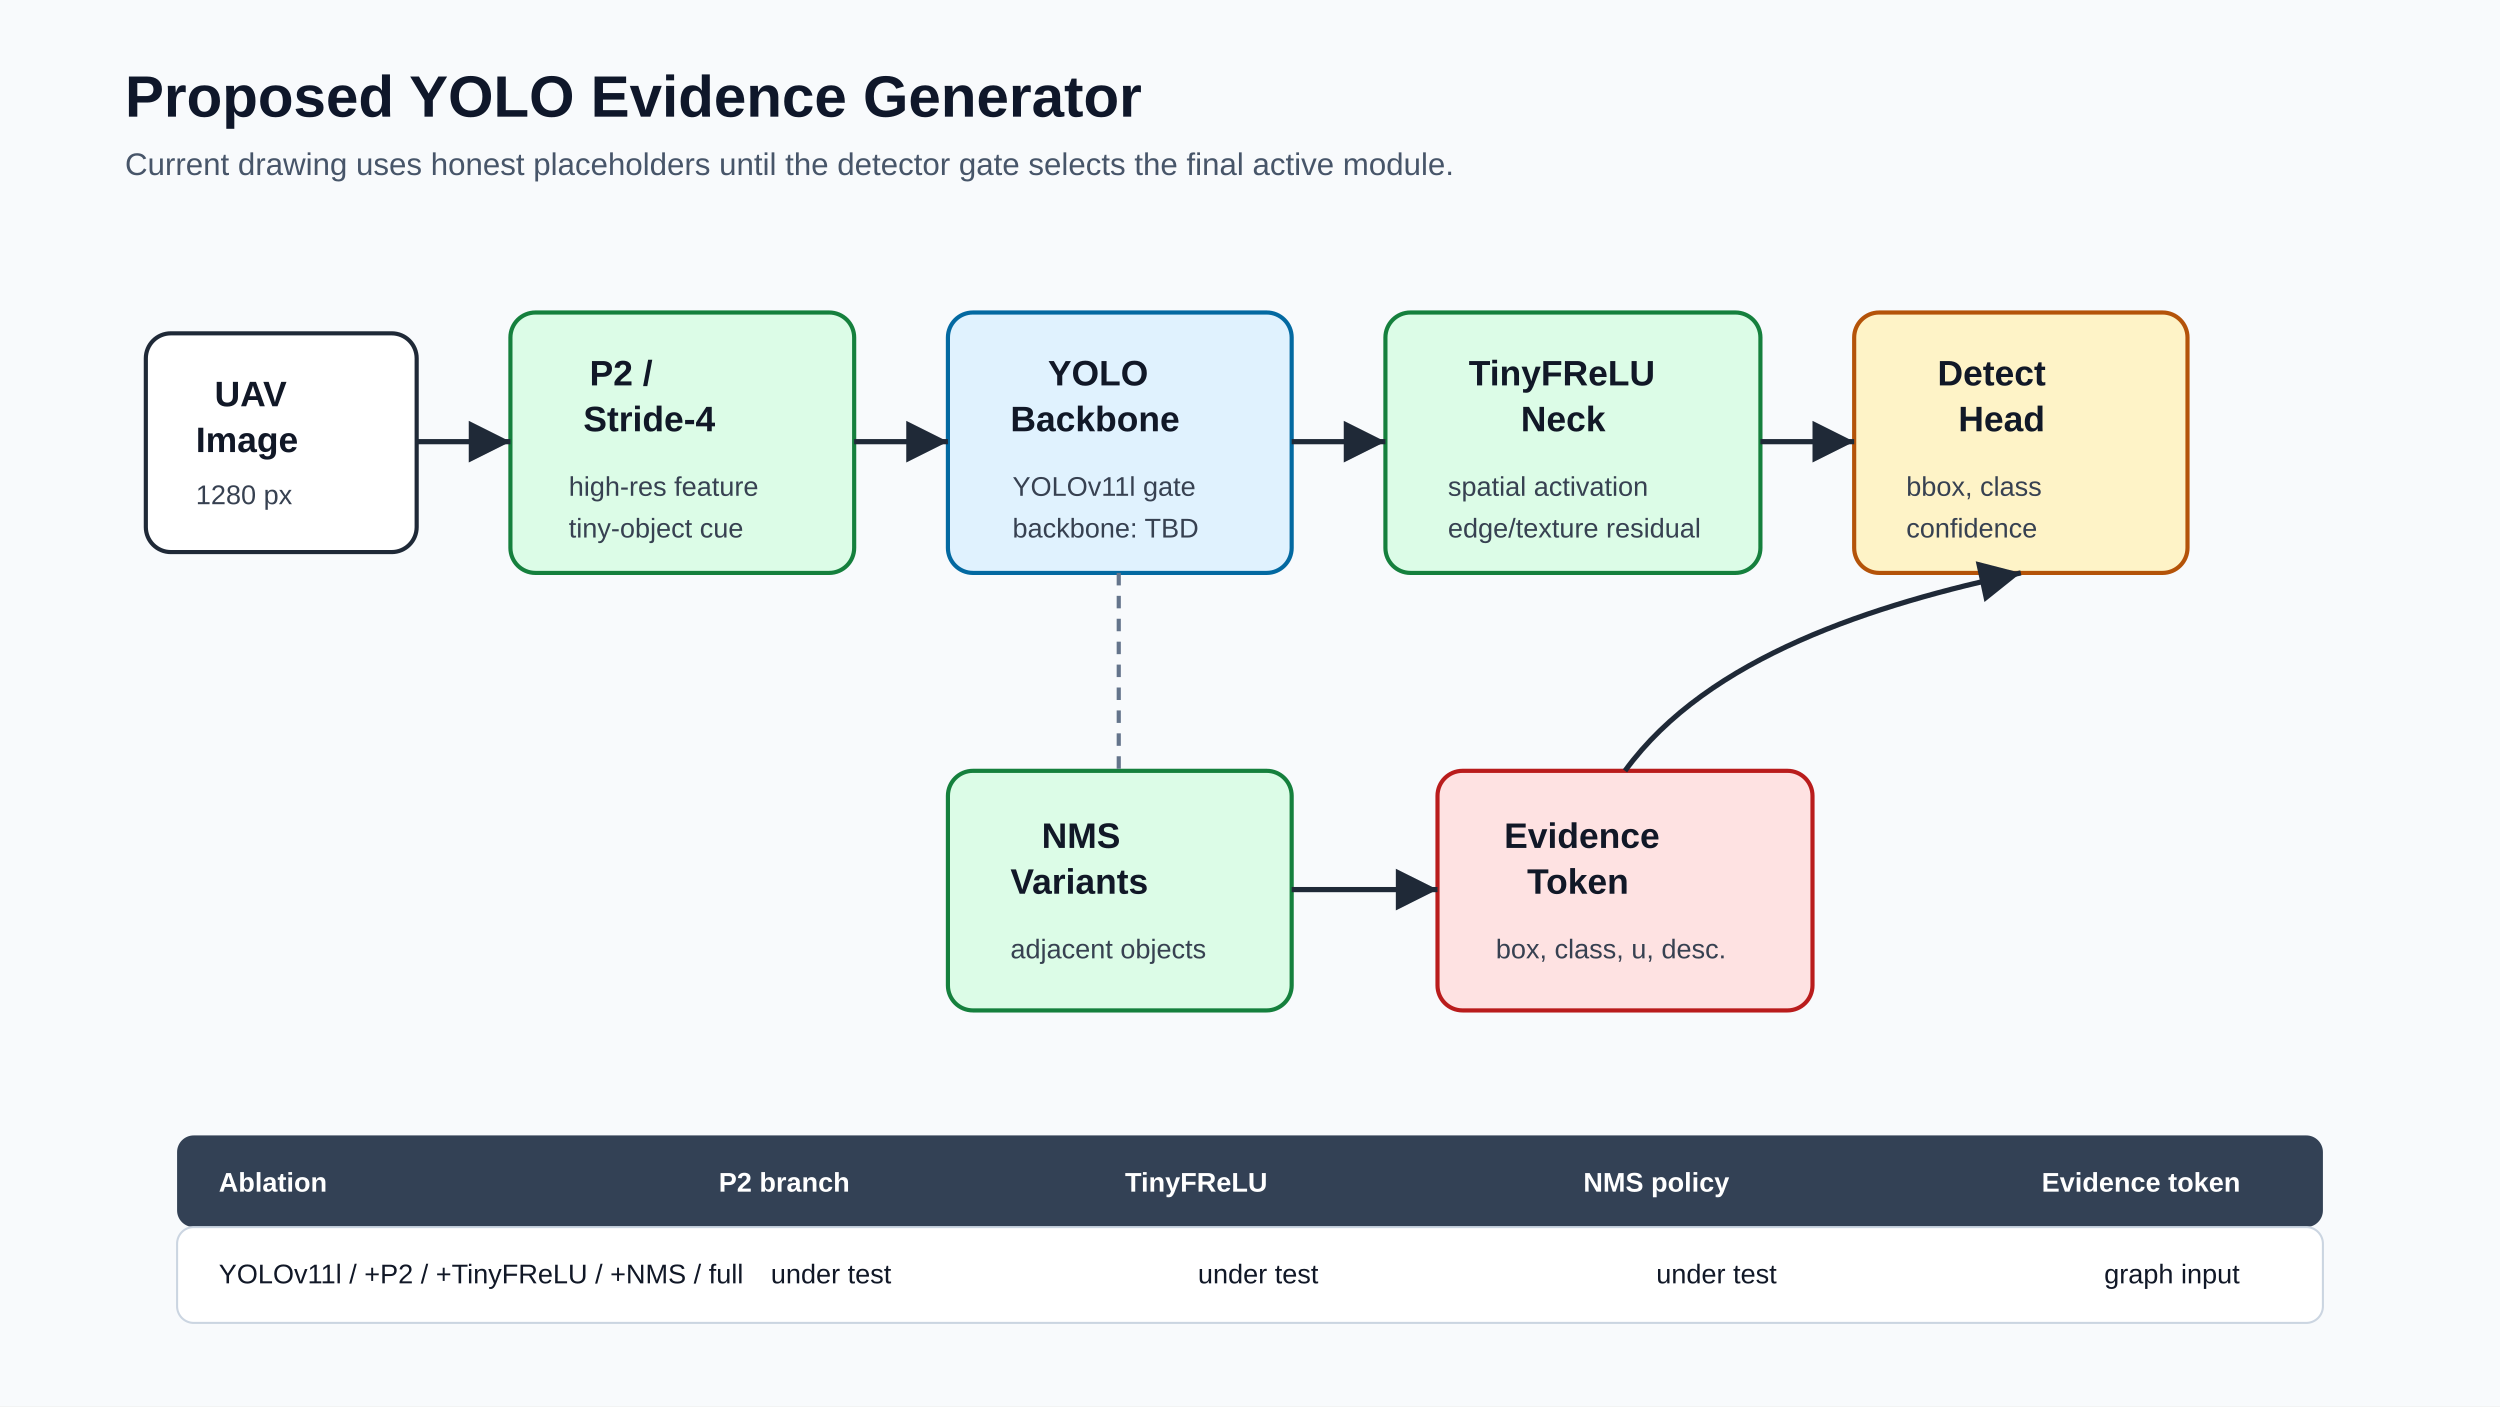
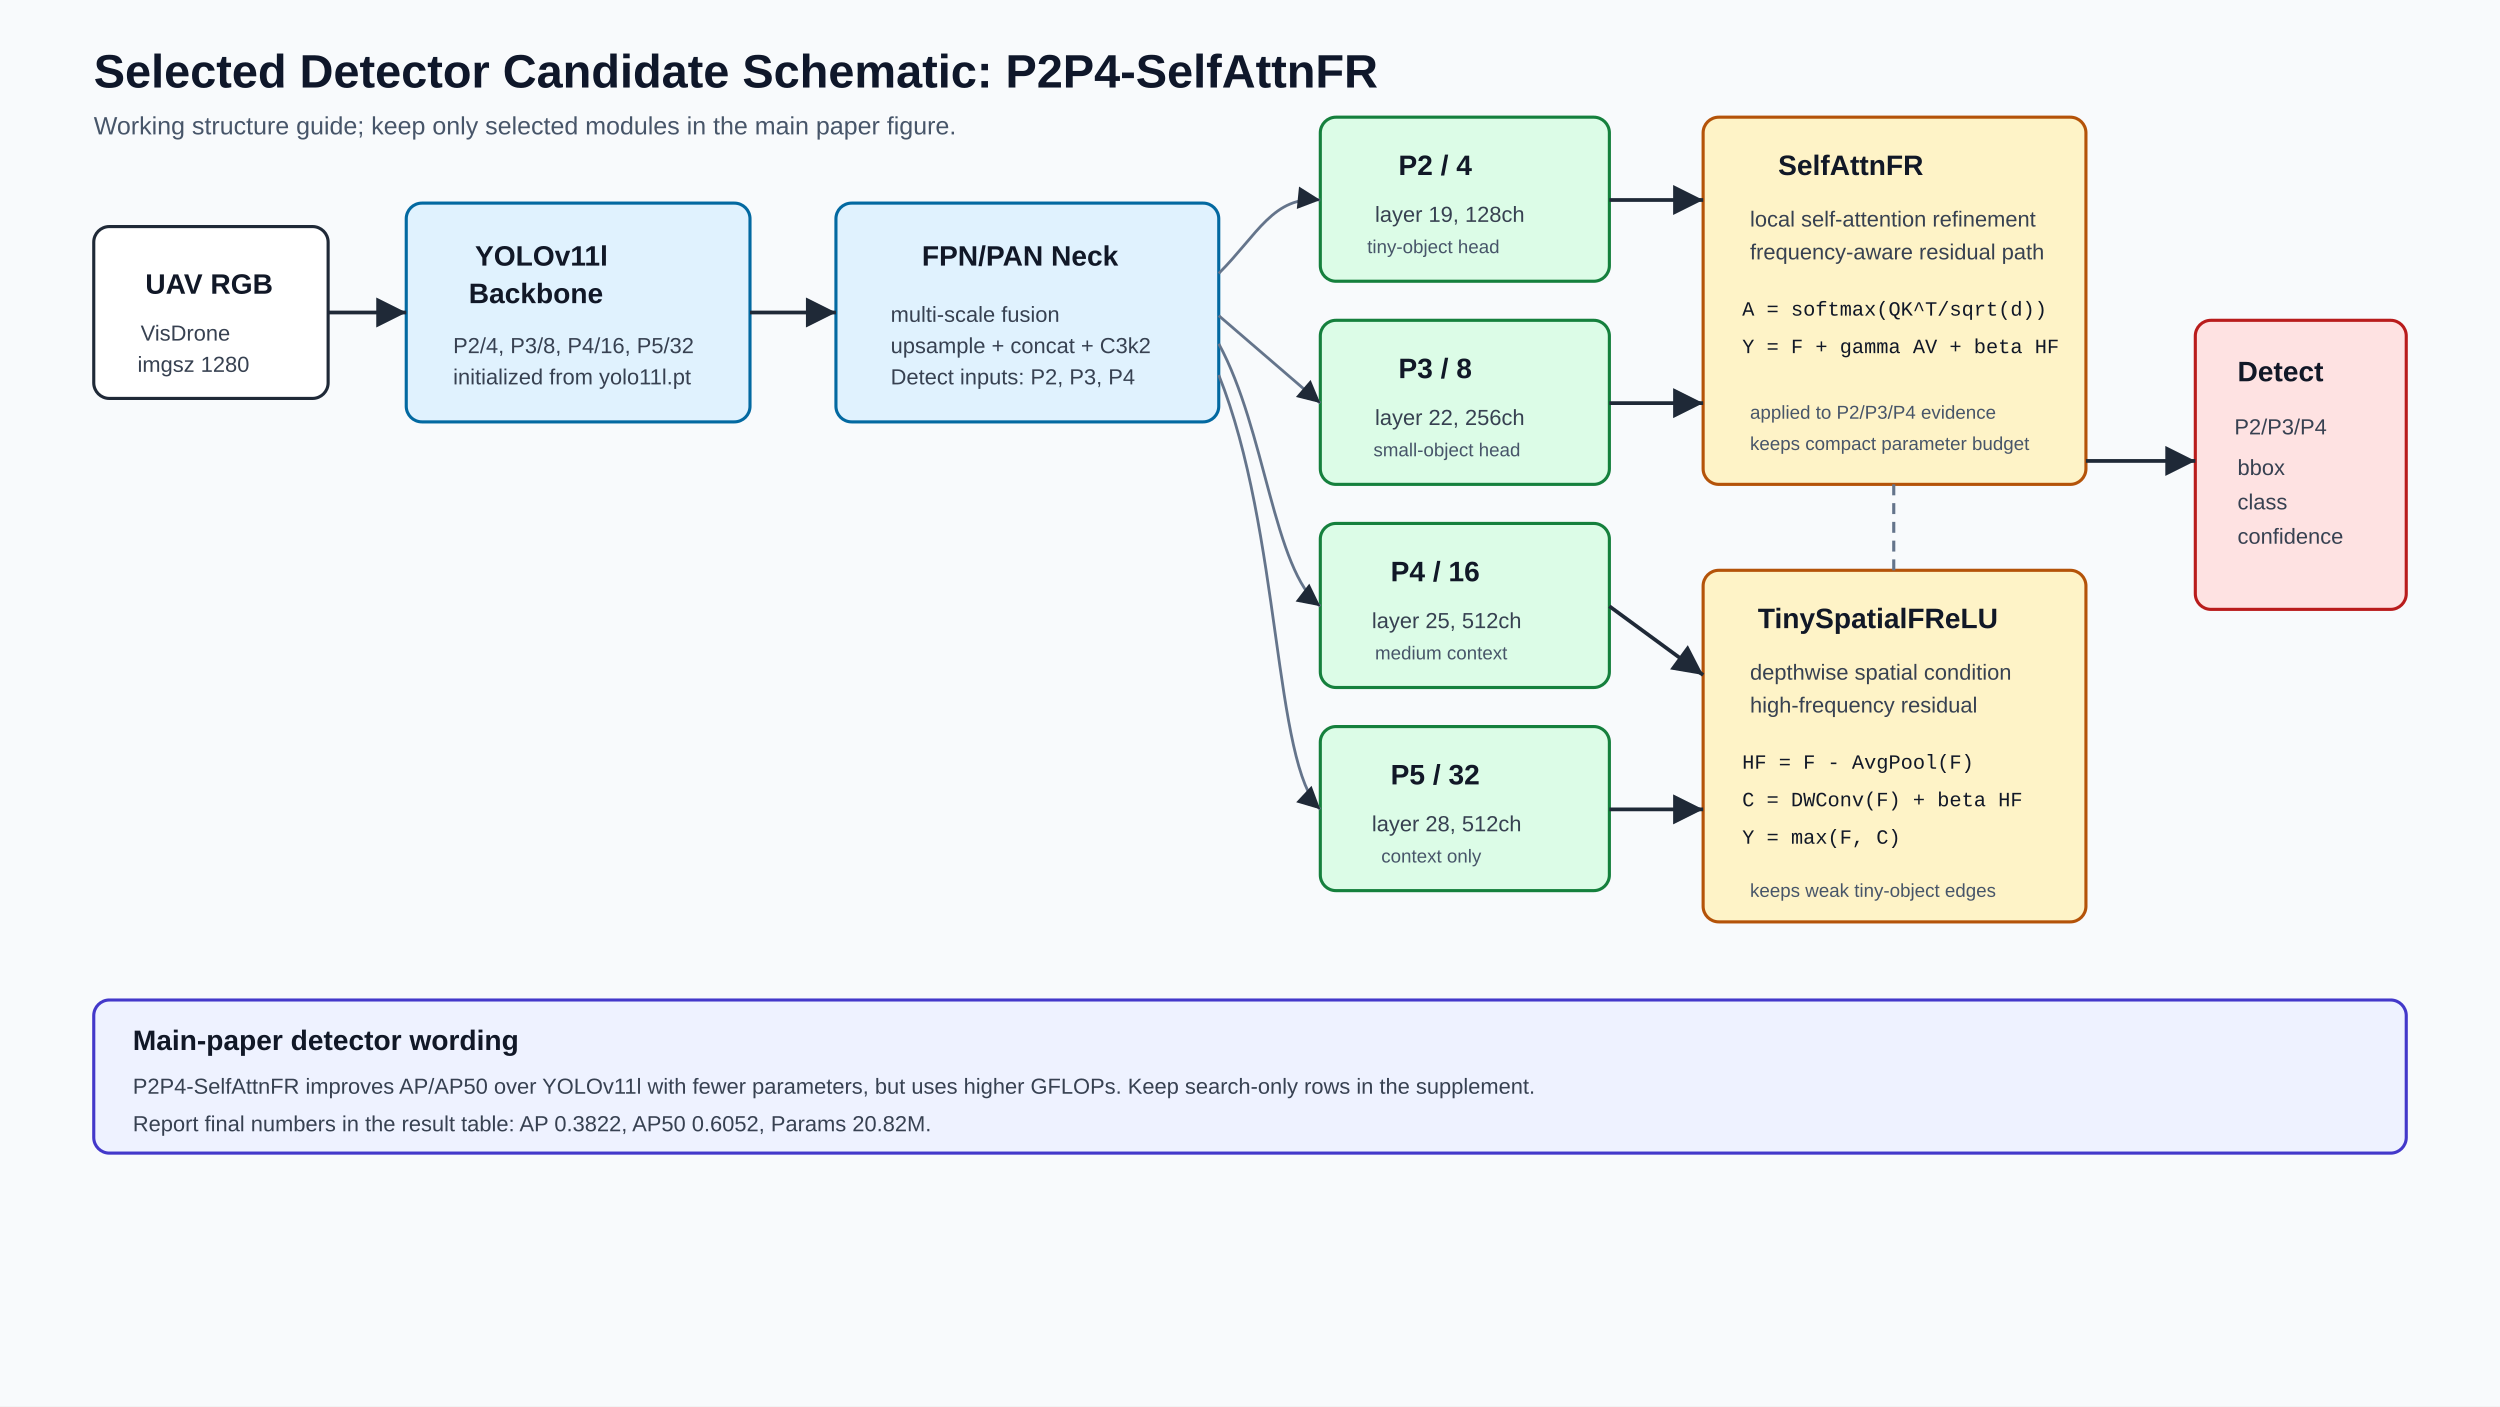
- <svg xmlns="http://www.w3.org/2000/svg" width="1200" height="675" viewBox="0 0 1200 675" role="img" aria-labelledby="title desc">
+ <svg xmlns="http://www.w3.org/2000/svg" width="1600" height="900" viewBox="0 0 1600 900" role="img" aria-labelledby="title desc">
  <defs>
    <marker id="arrow" markerWidth="12" markerHeight="12" refX="10" refY="6" orient="auto">
      <path d="M2,2 L10,6 L2,10 Z" fill="#1f2937" />
    </marker>
    <style>
-       .bg{fill:#f8fafc}.title{font:700 28px Arial, sans-serif;fill:#0f172a}.sub{font:400 15px Arial, sans-serif;fill:#475569}
-       .box{fill:#fff;stroke:#1f2937;stroke-width:2;rx:12}.base{fill:#e0f2fe;stroke:#0369a1}.mod{fill:#dcfce7;stroke:#15803d}.head{fill:#fef3c7;stroke:#b45309}.risk{fill:#fee2e2;stroke:#b91c1c}
-       .label{font:700 17px Arial, sans-serif;fill:#111827}.small{font:400 13px Arial, sans-serif;fill:#374151}.tiny{font:400 12px Arial, sans-serif;fill:#475569}
-       .arrow{stroke:#1f2937;stroke-width:2.5;fill:none;marker-end:url(#arrow)}.dash{stroke:#64748b;stroke-width:2;stroke-dasharray:6 5;fill:none}
-       .tableHead{fill:#334155}.tableText{font:700 13px Arial, sans-serif;fill:#fff}.cellText{font:400 13px Arial, sans-serif;fill:#111827}
+       .bg{fill:#f8fafc}
+       .title{font:700 30px Arial,sans-serif;fill:#0f172a}
+       .sub{font:400 16px Arial,sans-serif;fill:#475569}
+       .box{fill:#fff;stroke:#1f2937;stroke-width:2;rx:10}
+       .base{fill:#e0f2fe;stroke:#0369a1}
+       .p2{fill:#dcfce7;stroke:#15803d}
+       .mod{fill:#fef3c7;stroke:#b45309}
+       .out{fill:#fee2e2;stroke:#b91c1c}
+       .note{fill:#eef2ff;stroke:#4338ca}
+       .label{font:700 18px Arial,sans-serif;fill:#111827}
+       .small{font:400 14px Arial,sans-serif;fill:#374151}
+       .tiny{font:400 12px Arial,sans-serif;fill:#475569}
+       .math{font:400 13px Courier New,monospace;fill:#111827}
+       .arrow{stroke:#1f2937;stroke-width:2.4;fill:none;marker-end:url(#arrow)}
+       .thin{stroke:#64748b;stroke-width:1.8;fill:none;marker-end:url(#arrow)}
+       .dash{stroke:#64748b;stroke-width:2;stroke-dasharray:7 5;fill:none}
+       .tableHead{fill:#334155}
+       .tableText{font:700 13px Arial,sans-serif;fill:#fff}
+       .cellText{font:400 13px Arial,sans-serif;fill:#111827}
+       .win{fill:#dcfce7}
+       .warn{fill:#fef9c3}
    </style>
  </defs>
-   <rect class="bg" width="1200" height="675" />
-   <text class="title" x="60" y="56">Proposed YOLO Evidence Generator</text>
-   <text class="sub" x="60" y="84">Current drawing uses honest placeholders until the detector gate selects the final active module.</text>
-   <rect class="box" x="70" y="160" width="130" height="105" />
-   <text class="label" x="103" y="195">UAV</text>
-   <text class="label" x="94" y="217">Image</text>
-   <text class="small" x="94" y="242">1280 px</text>
-   <rect class="box mod" x="245" y="150" width="165" height="125" />
-   <text class="label" x="283" y="185">P2 /</text>
-   <text class="label" x="280" y="207">Stride-4</text>
-   <text class="small" x="273" y="238">high-res feature</text>
-   <text class="small" x="273" y="258">tiny-object cue</text>
-   <rect class="box base" x="455" y="150" width="165" height="125" />
-   <text class="label" x="503" y="185">YOLO</text>
-   <text class="label" x="485" y="207">Backbone</text>
-   <text class="small" x="486" y="238">YOLOv11l gate</text>
-   <text class="small" x="486" y="258">backbone: TBD</text>
-   <rect class="box mod" x="665" y="150" width="180" height="125" />
-   <text class="label" x="705" y="185">TinyFReLU</text>
-   <text class="label" x="730" y="207">Neck</text>
-   <text class="small" x="695" y="238">spatial activation</text>
-   <text class="small" x="695" y="258">edge/texture residual</text>
-   <rect class="box head" x="890" y="150" width="160" height="125" />
-   <text class="label" x="930" y="185">Detect</text>
-   <text class="label" x="940" y="207">Head</text>
-   <text class="small" x="915" y="238">bbox, class</text>
-   <text class="small" x="915" y="258">confidence</text>
-   <rect class="box mod" x="455" y="370" width="165" height="115" />
-   <text class="label" x="500" y="407">NMS</text>
-   <text class="label" x="485" y="429">Variants</text>
-   <text class="small" x="485" y="460">adjacent objects</text>
-   <rect class="box risk" x="690" y="370" width="180" height="115" />
-   <text class="label" x="722" y="407">Evidence</text>
-   <text class="label" x="733" y="429">Token</text>
-   <text class="small" x="718" y="460">box, class, u, desc.</text>
-   <path class="arrow" d="M200 212 L245 212" />
-   <path class="arrow" d="M410 212 L455 212" />
-   <path class="arrow" d="M620 212 L665 212" />
-   <path class="arrow" d="M845 212 L890 212" />
-   <path class="dash" d="M537 275 L537 370" />
-   <path class="arrow" d="M620 427 L690 427" />
-   <path class="arrow" d="M780 370 C820 315 900 290 970 275" />
-   <rect x="85" y="545" width="1030" height="44" rx="8" class="tableHead" />
-   <text class="tableText" x="105" y="572">Ablation</text>
-   <text class="tableText" x="345" y="572">P2 branch</text>
-   <text class="tableText" x="540" y="572">TinyFReLU</text>
-   <text class="tableText" x="760" y="572">NMS policy</text>
-   <text class="tableText" x="980" y="572">Evidence token</text>
-   <rect x="85" y="589" width="1030" height="46" rx="8" fill="#fff" stroke="#cbd5e1" />
-   <text class="cellText" x="105" y="616">YOLOv11l / +P2 / +TinyFReLU / +NMS / full</text>
-   <text class="cellText" x="370" y="616">under test</text>
-   <text class="cellText" x="575" y="616">under test</text>
-   <text class="cellText" x="795" y="616">under test</text>
-   <text class="cellText" x="1010" y="616">graph input</text>
+   <rect class="bg" width="1600" height="900" />
+   <text class="title" x="60" y="56">Selected Detector Candidate Schematic: P2P4-SelfAttnFR</text>
+   <text class="sub" x="60" y="86">Working structure guide; keep only selected modules in the main paper figure.</text>
+   <rect class="box" x="60" y="145" width="150" height="110" />
+   <text class="label" x="93" y="188">UAV RGB</text>
+   <text class="small" x="90" y="218">VisDrone</text>
+   <text class="small" x="88" y="238">imgsz 1280</text>
+   <rect class="box base" x="260" y="130" width="220" height="140" />
+   <text class="label" x="304" y="170">YOLOv11l</text>
+   <text class="label" x="300" y="194">Backbone</text>
+   <text class="small" x="290" y="226">P2/4, P3/8, P4/16, P5/32</text>
+   <text class="small" x="290" y="246">initialized from yolo11l.pt</text>
+   <rect class="box base" x="535" y="130" width="245" height="140" />
+   <text class="label" x="590" y="170">FPN/PAN Neck</text>
+   <text class="small" x="570" y="206">multi-scale fusion</text>
+   <text class="small" x="570" y="226">upsample + concat + C3k2</text>
+   <text class="small" x="570" y="246">Detect inputs: P2, P3, P4</text>
+   <path class="arrow" d="M210 200 L260 200" />
+   <path class="arrow" d="M480 200 L535 200" />
+   <rect class="box p2" x="845" y="75" width="185" height="105" />
+   <text class="label" x="895" y="112">P2 / 4</text>
+   <text class="small" x="880" y="142">layer 19, 128ch</text>
+   <text class="tiny" x="875" y="162">tiny-object head</text>
+   <rect class="box p2" x="845" y="205" width="185" height="105" />
+   <text class="label" x="895" y="242">P3 / 8</text>
+   <text class="small" x="880" y="272">layer 22, 256ch</text>
+   <text class="tiny" x="879" y="292">small-object head</text>
+   <rect class="box p2" x="845" y="335" width="185" height="105" />
+   <text class="label" x="890" y="372">P4 / 16</text>
+   <text class="small" x="878" y="402">layer 25, 512ch</text>
+   <text class="tiny" x="880" y="422">medium context</text>
+   <rect class="box p2" x="845" y="465" width="185" height="105" />
+   <text class="label" x="890" y="502">P5 / 32</text>
+   <text class="small" x="878" y="532">layer 28, 512ch</text>
+   <text class="tiny" x="884" y="552">context only</text>
+   <path class="thin" d="M780 175 C805 150 815 125 845 128" />
+   <path class="thin" d="M780 202 L845 258" />
+   <path class="thin" d="M780 220 C810 275 815 365 845 388" />
+   <path class="thin" d="M780 240 C820 340 815 490 845 518" />
+   <rect class="box mod" x="1090" y="75" width="245" height="235" />
+   <text class="label" x="1138" y="112">SelfAttnFR</text>
+   <text class="small" x="1120" y="145">local self-attention refinement</text>
+   <text class="small" x="1120" y="166">frequency-aware residual path</text>
+   <text class="math" x="1115" y="202">A = softmax(QK^T/sqrt(d))</text>
+   <text class="math" x="1115" y="226">Y = F + gamma AV + beta HF</text>
+   <text class="tiny" x="1120" y="268">applied to P2/P3/P4 evidence</text>
+   <text class="tiny" x="1120" y="288">keeps compact parameter budget</text>
+   <rect class="box mod" x="1090" y="365" width="245" height="225" />
+   <text class="label" x="1125" y="402">TinySpatialFReLU</text>
+   <text class="small" x="1120" y="435">depthwise spatial condition</text>
+   <text class="small" x="1120" y="456">high-frequency residual</text>
+   <text class="math" x="1115" y="492">HF = F - AvgPool(F)</text>
+   <text class="math" x="1115" y="516">C = DWConv(F) + beta HF</text>
+   <text class="math" x="1115" y="540">Y = max(F, C)</text>
+   <text class="tiny" x="1120" y="574">keeps weak tiny-object edges</text>
+   <path class="arrow" d="M1030 128 L1090 128" />
+   <path class="arrow" d="M1030 258 L1090 258" />
+   <path class="arrow" d="M1030 388 L1090 432" />
+   <path class="arrow" d="M1030 518 L1090 518" />
+   <path class="dash" d="M1212 310 L1212 365" />
+   <rect class="box out" x="1405" y="205" width="135" height="185" />
+   <text class="label" x="1432" y="244">Detect</text>
+   <text class="small" x="1430" y="278">P2/P3/P4</text>
+   <text class="small" x="1432" y="304">bbox</text>
+   <text class="small" x="1432" y="326">class</text>
+   <text class="small" x="1432" y="348">confidence</text>
+   <path class="arrow" d="M1335 295 L1405 295" />
+   <rect class="box note" x="60" y="640" width="1480" height="98" />
+   <text class="label" x="85" y="672">Main-paper detector wording</text>
+   <text class="small" x="85" y="700">P2P4-SelfAttnFR improves AP/AP50 over YOLOv11l with fewer parameters, but uses higher GFLOPs. Keep search-only rows in the supplement.</text>
+   <text class="small" x="85" y="724">Report final numbers in the result table: AP 0.3822, AP50 0.6052, Params 20.82M.</text>
</svg>
